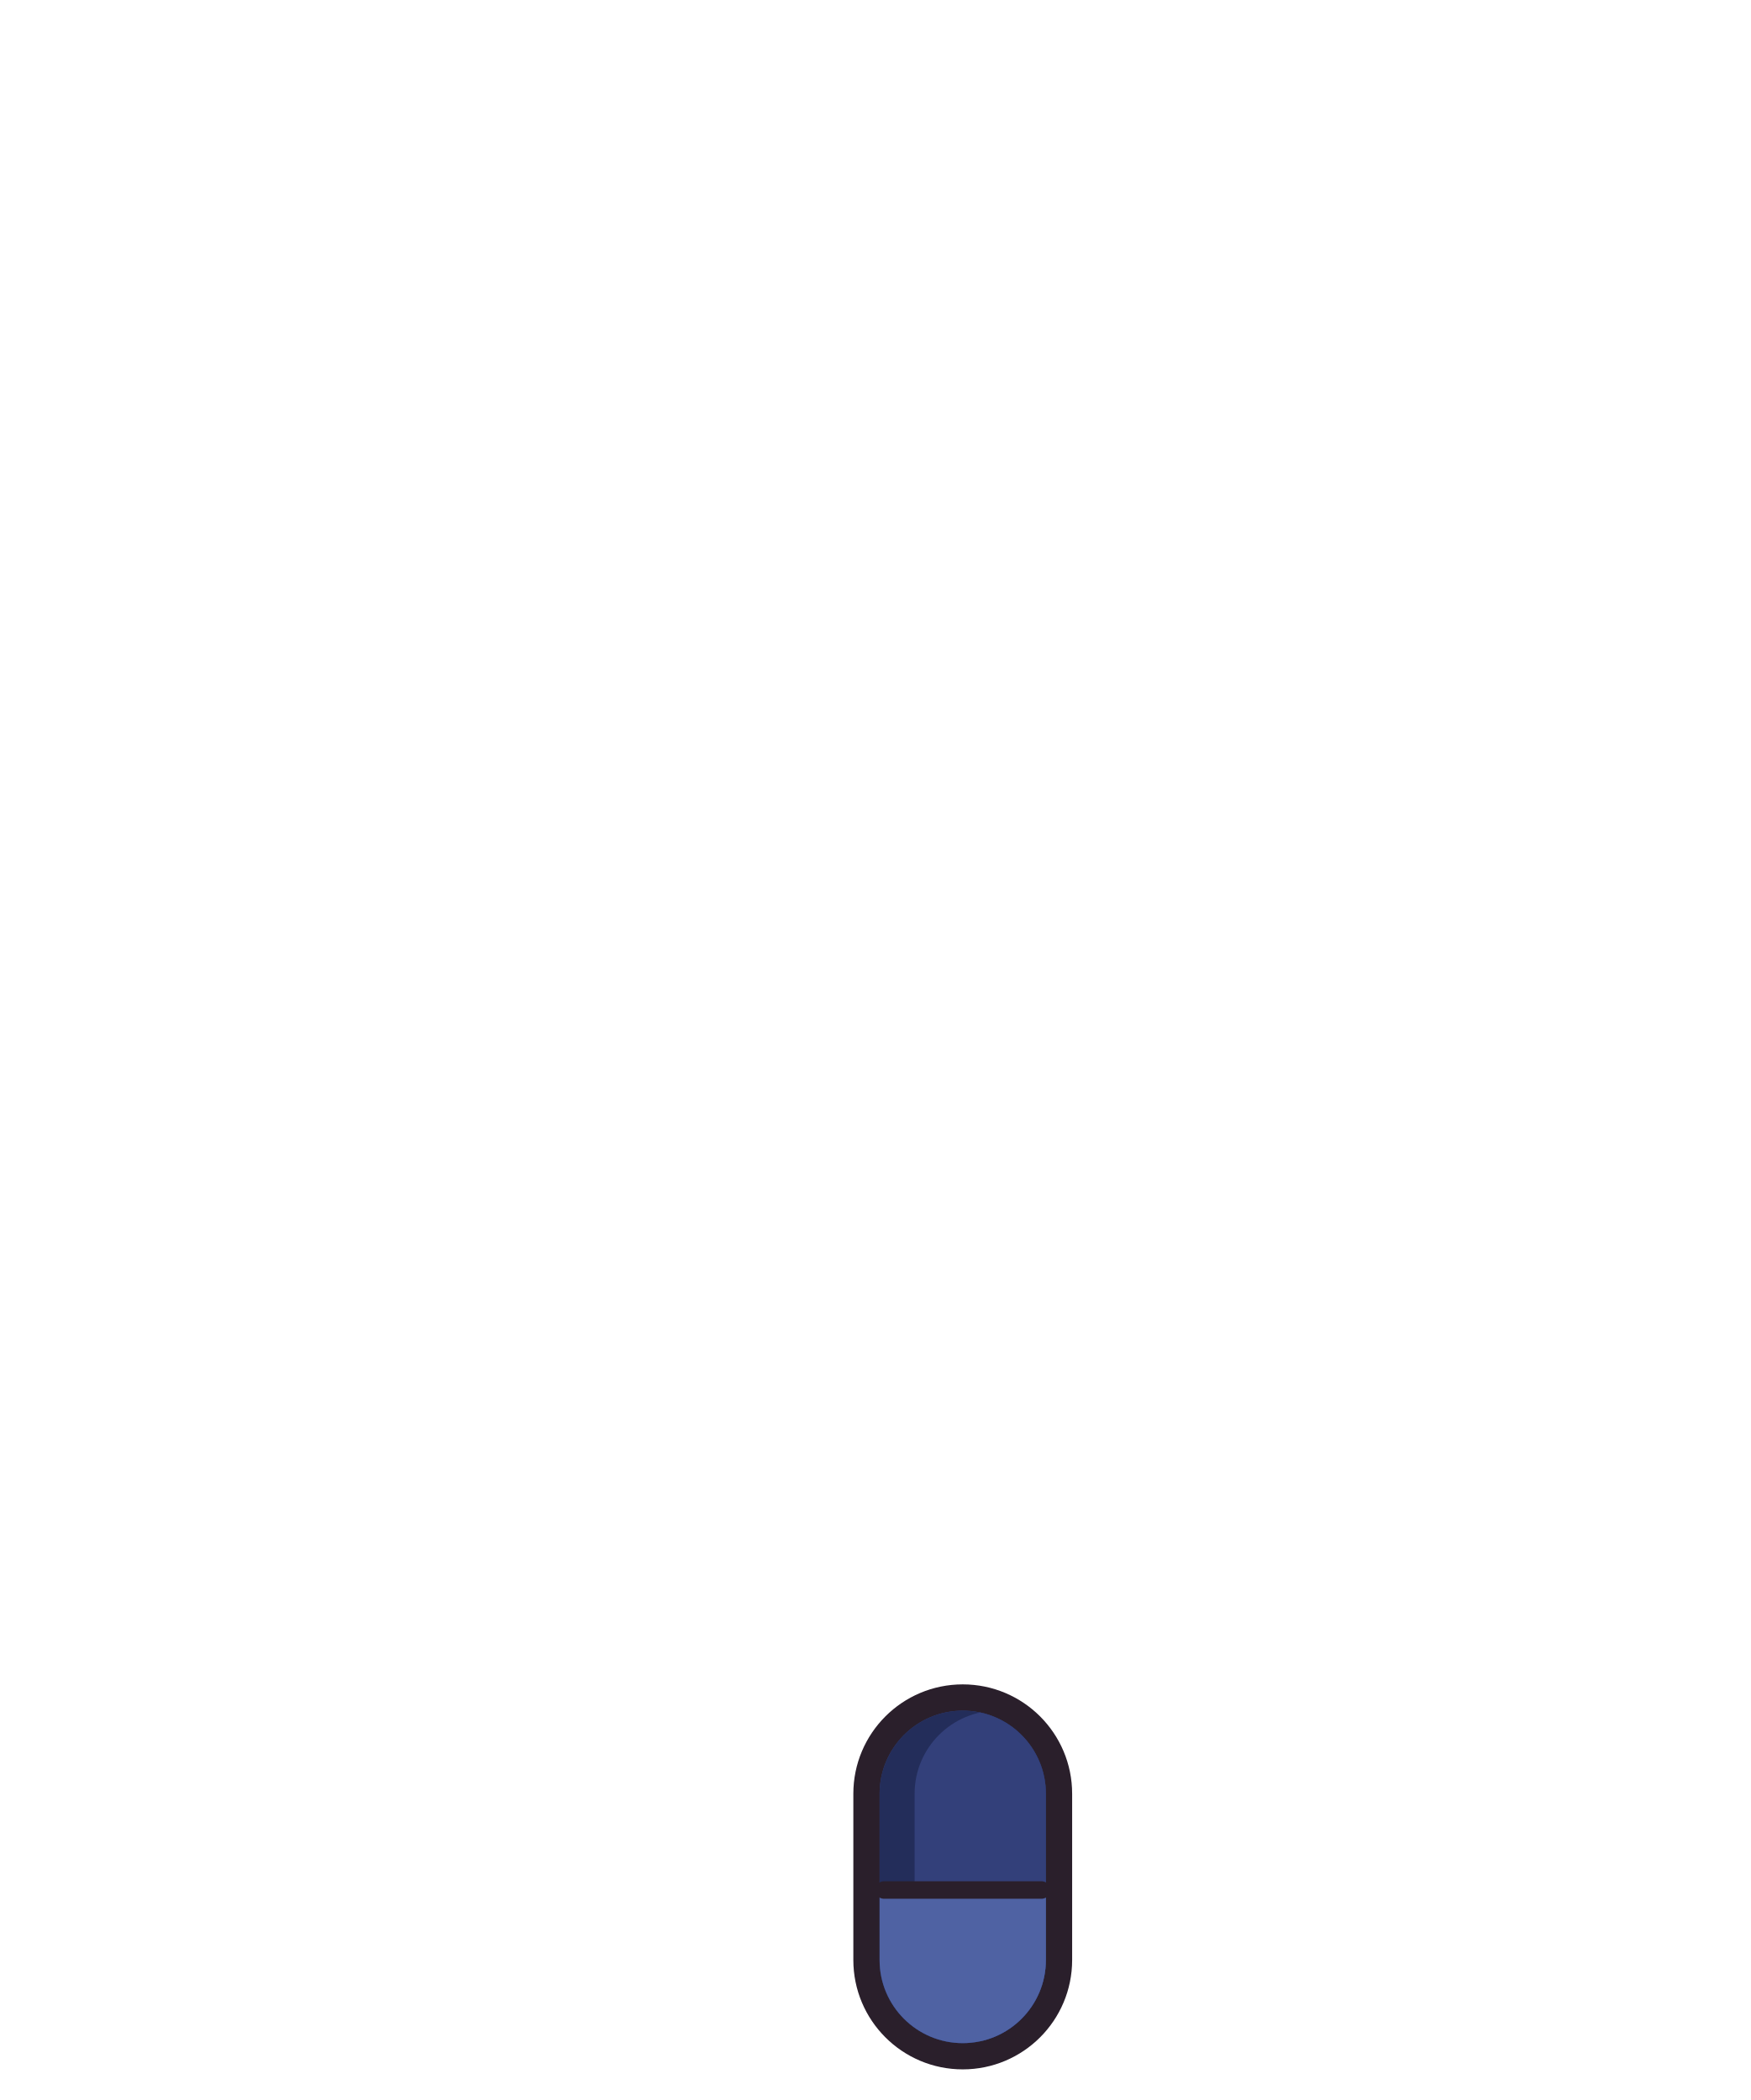
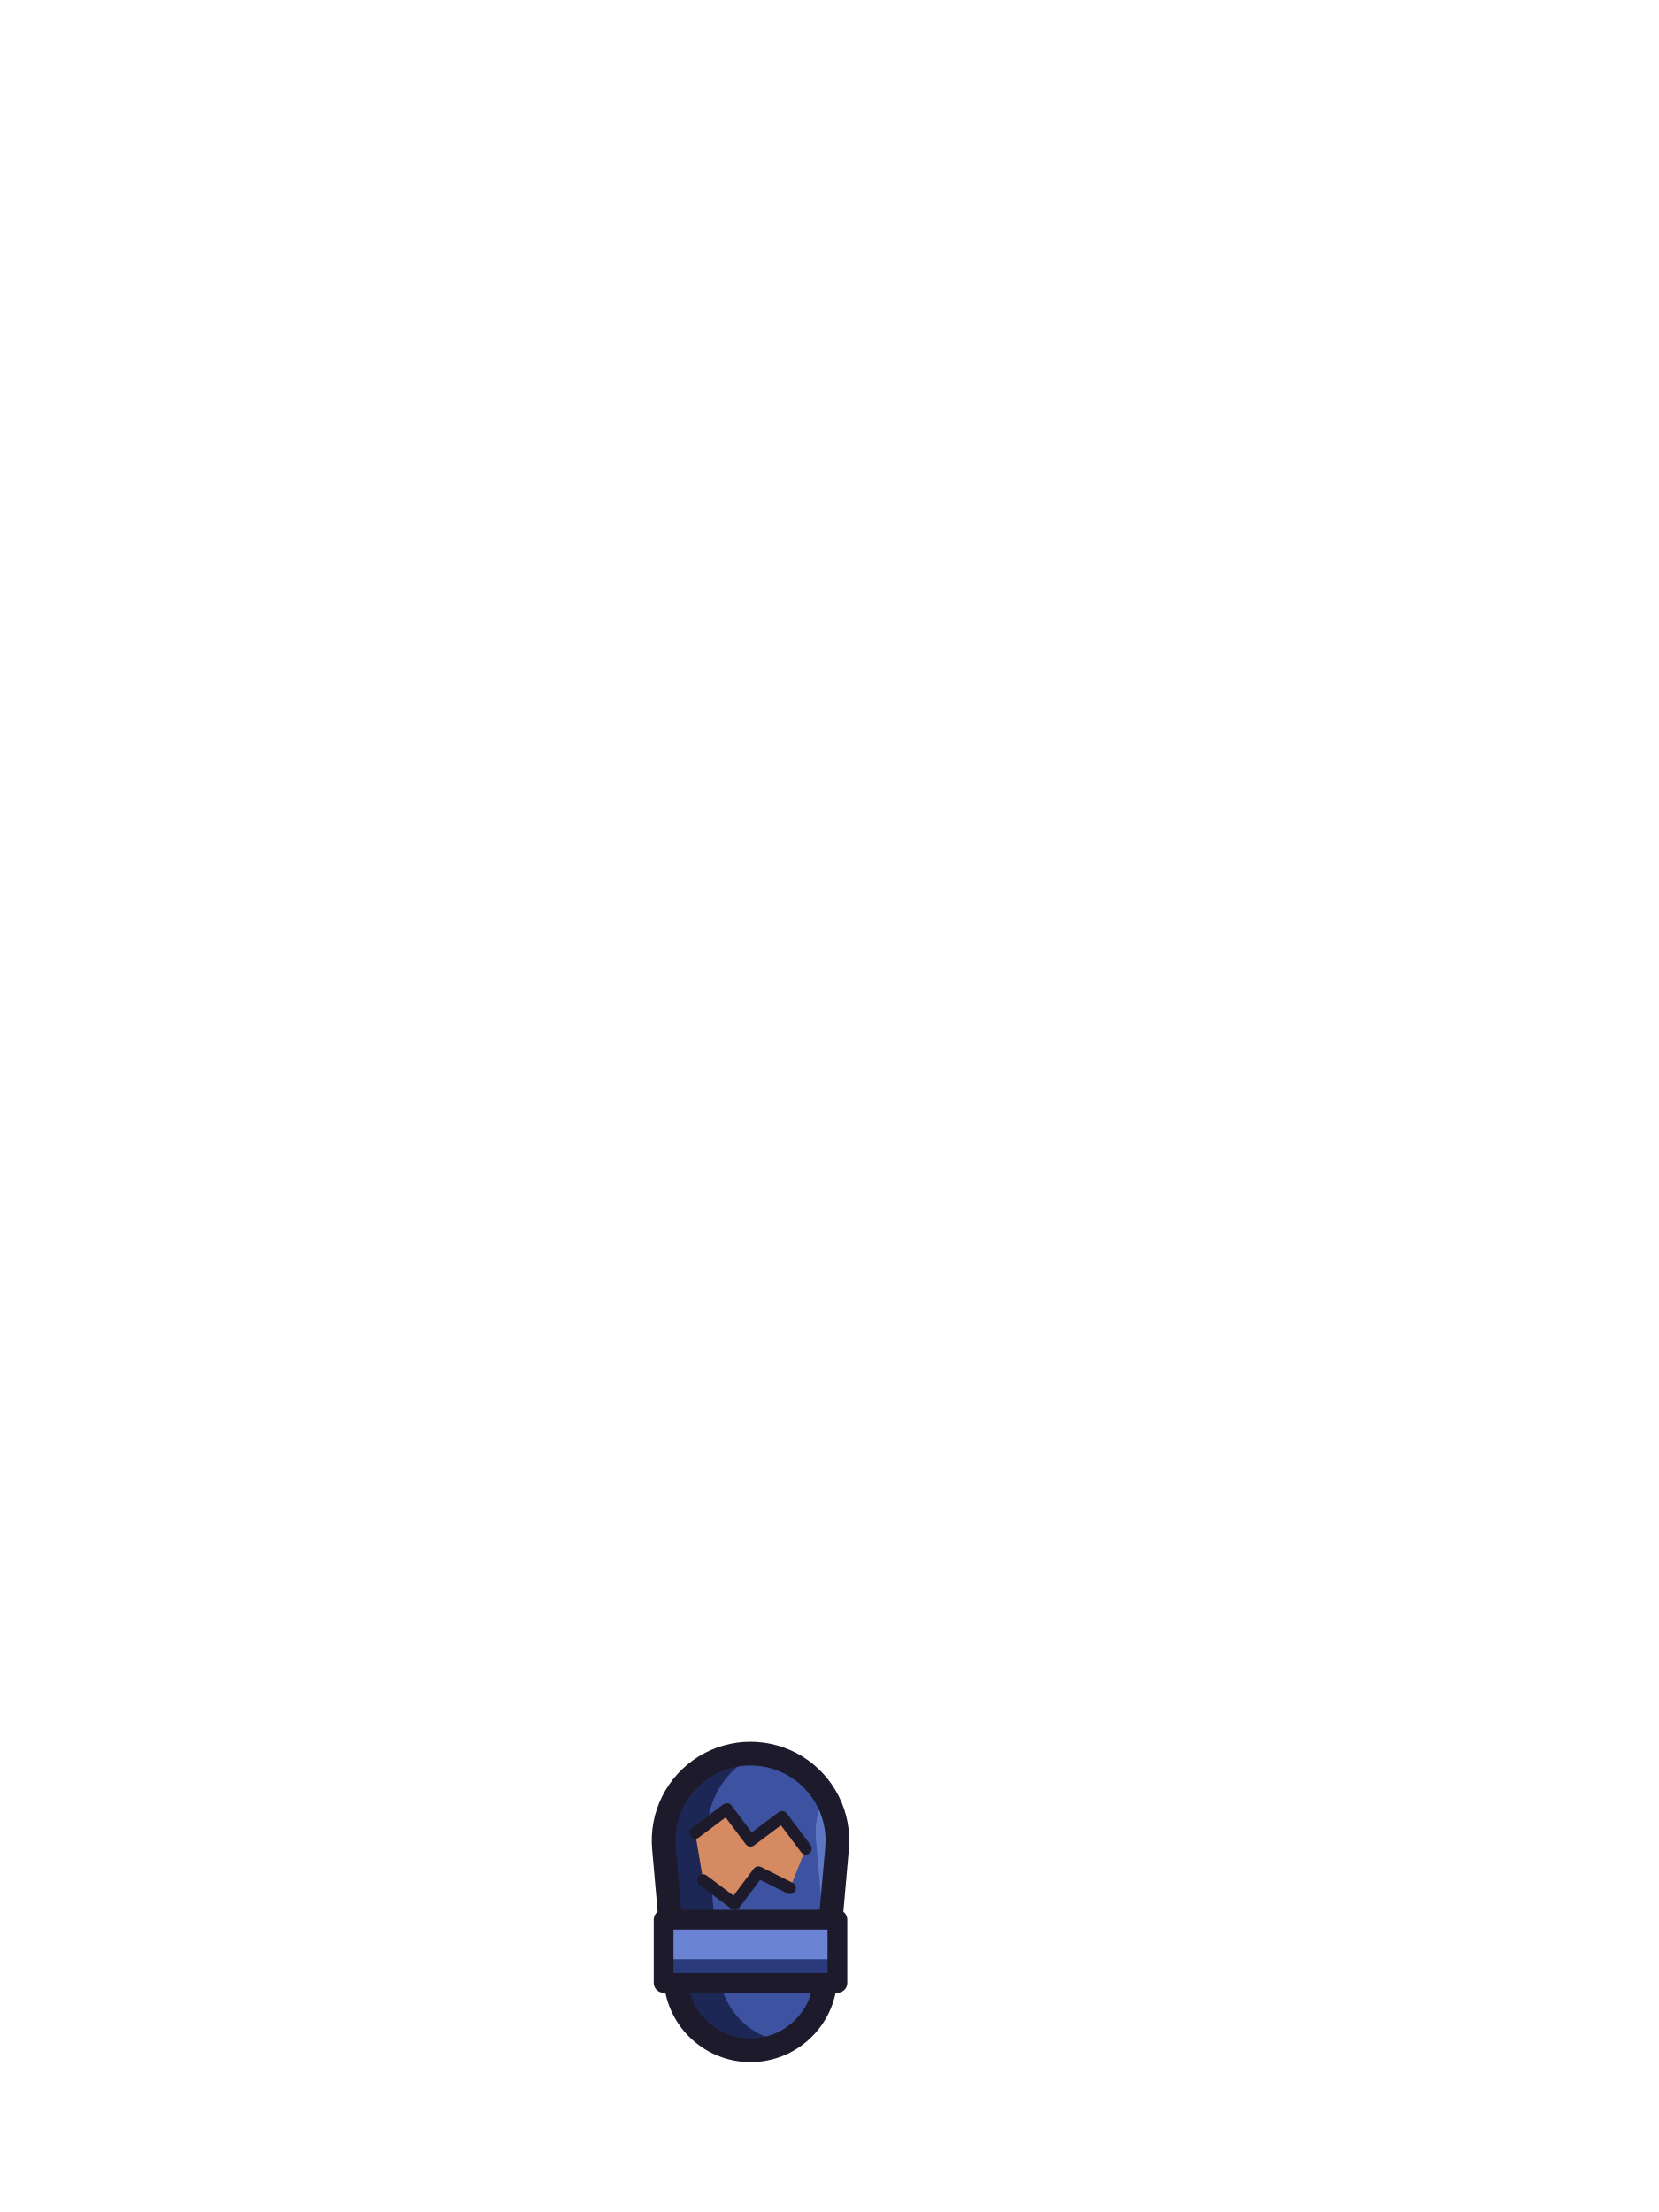
- <svg xmlns="http://www.w3.org/2000/svg" width="200" height="240" viewBox="0 0 200 240">
-   <path d="M100.50,205.00 L100.50,224.00 A9.5,9.5 0 0 0 119.50,224.00 L119.50,205.00 A9.5,9.5 0 0 0 100.50,205.00 Z" fill="#2a1f2b" stroke="#2a1f2b" stroke-width="6.0" stroke-linejoin="round" />
-   <path d="M100.50,205.00 L100.50,224.00 A9.5,9.5 0 0 0 119.50,224.00 L119.50,205.00 A9.5,9.5 0 0 0 100.50,205.00 Z" fill="#33407a" />
-   <clipPath id="leg_front_lower_clip">
-     <path d="M100.50,205.00 L100.50,224.00 A9.5,9.5 0 0 0 119.50,224.00 L119.50,205.00 A9.5,9.5 0 0 0 100.50,205.00 Z" />
-   </clipPath>
-   <g clip-path="url(#leg_front_lower_clip)">
-     <rect x="0" y="0" width="200" height="240" fill="#232d5a" />
-     <path d="M104.50,205.00 L104.50,224.00 A9.5,9.5 0 0 0 123.50,224.00 L123.50,205.00 A9.5,9.5 0 0 0 104.50,205.00 Z" fill="#33407a" />
-     <rect x="0" y="216" width="200" height="20" fill="#4f62a3" />
+ <svg xmlns="http://www.w3.org/2000/svg" width="126" height="168" viewBox="0 0 420 560">
+   <defs>
+     <clipPath id="leg_front_lower_1">
+       <path d="M168.09,467.94 L171.07,501.68 A19,19 0 0 0 208.93,501.68 L211.91,467.94 A22,22 0 1 0 168.09,467.94 Z" />
+     </clipPath>
+     <clipPath id="leg_front_lower_2">
+       <path d="M168,486 L212,486 L212,502 L168,502 Z" />
+     </clipPath>
+   </defs>
+   <path d="M168.09,467.94 L171.07,501.68 A19,19 0 0 0 208.93,501.68 L211.91,467.94 A22,22 0 1 0 168.09,467.94 Z" fill="#3d52a0" />
+   <g clip-path="url(#leg_front_lower_1)">
+     <path d="M0,0 H420 V560 H0 Z" fill="#1d2756" opacity="1" />
+     <path d="M179.09,465.94 L182.07,499.68 A19.0,19.0 0 0 0 219.93,499.68 L222.91,465.94 A22.0,22.0 0 1 0 179.09,465.94 Z" fill="#3d52a0" opacity="1" />
+     <path d="M206.59,465.94 L209.57,499.68 A19.0,19.0 0 0 0 247.43,499.68 L250.41,465.94 A22.0,22.0 0 1 0 206.59,465.94 Z" fill="#6a83d2" opacity="0.75" />
+     <path d="M176,464 L184,458 L190,466 L198,460 L204,468 L200,478 L192,474 L186,482 L178,476 Z" fill="#d68a62" opacity="1" />
  </g>
-   <path d="M101,216 L119,216" fill="none" stroke="#2a1f2b" stroke-width="2.0" stroke-linecap="round" stroke-linejoin="round" />
+   <path d="M168.09,467.94 L171.07,501.68 A19,19 0 0 0 208.93,501.68 L211.91,467.94 A22,22 0 1 0 168.09,467.94 Z" fill="none" stroke="#1d1a2b" stroke-width="6.0" stroke-linejoin="round" />
+   <path d="M176,464 L184,458 L190,466 L198,460 L204,468" fill="none" stroke="#1d1a2b" stroke-width="3.0" stroke-linecap="round" stroke-linejoin="round" />
+   <path d="M178,476 L186,482 L192,474 L200,478" fill="none" stroke="#1d1a2b" stroke-width="3.0" stroke-linecap="round" stroke-linejoin="round" />
+   <path d="M168,486 L212,486 L212,502 L168,502 Z" fill="#6a83d2" />
+   <g clip-path="url(#leg_front_lower_2)">
+     <path d="M0,496 H420 V560 H0 Z" fill="#2b3a7a" opacity="1" />
+   </g>
+   <path d="M168,486 L212,486 L212,502 L168,502 Z" fill="none" stroke="#1d1a2b" stroke-width="5" stroke-linejoin="round" />
</svg>
